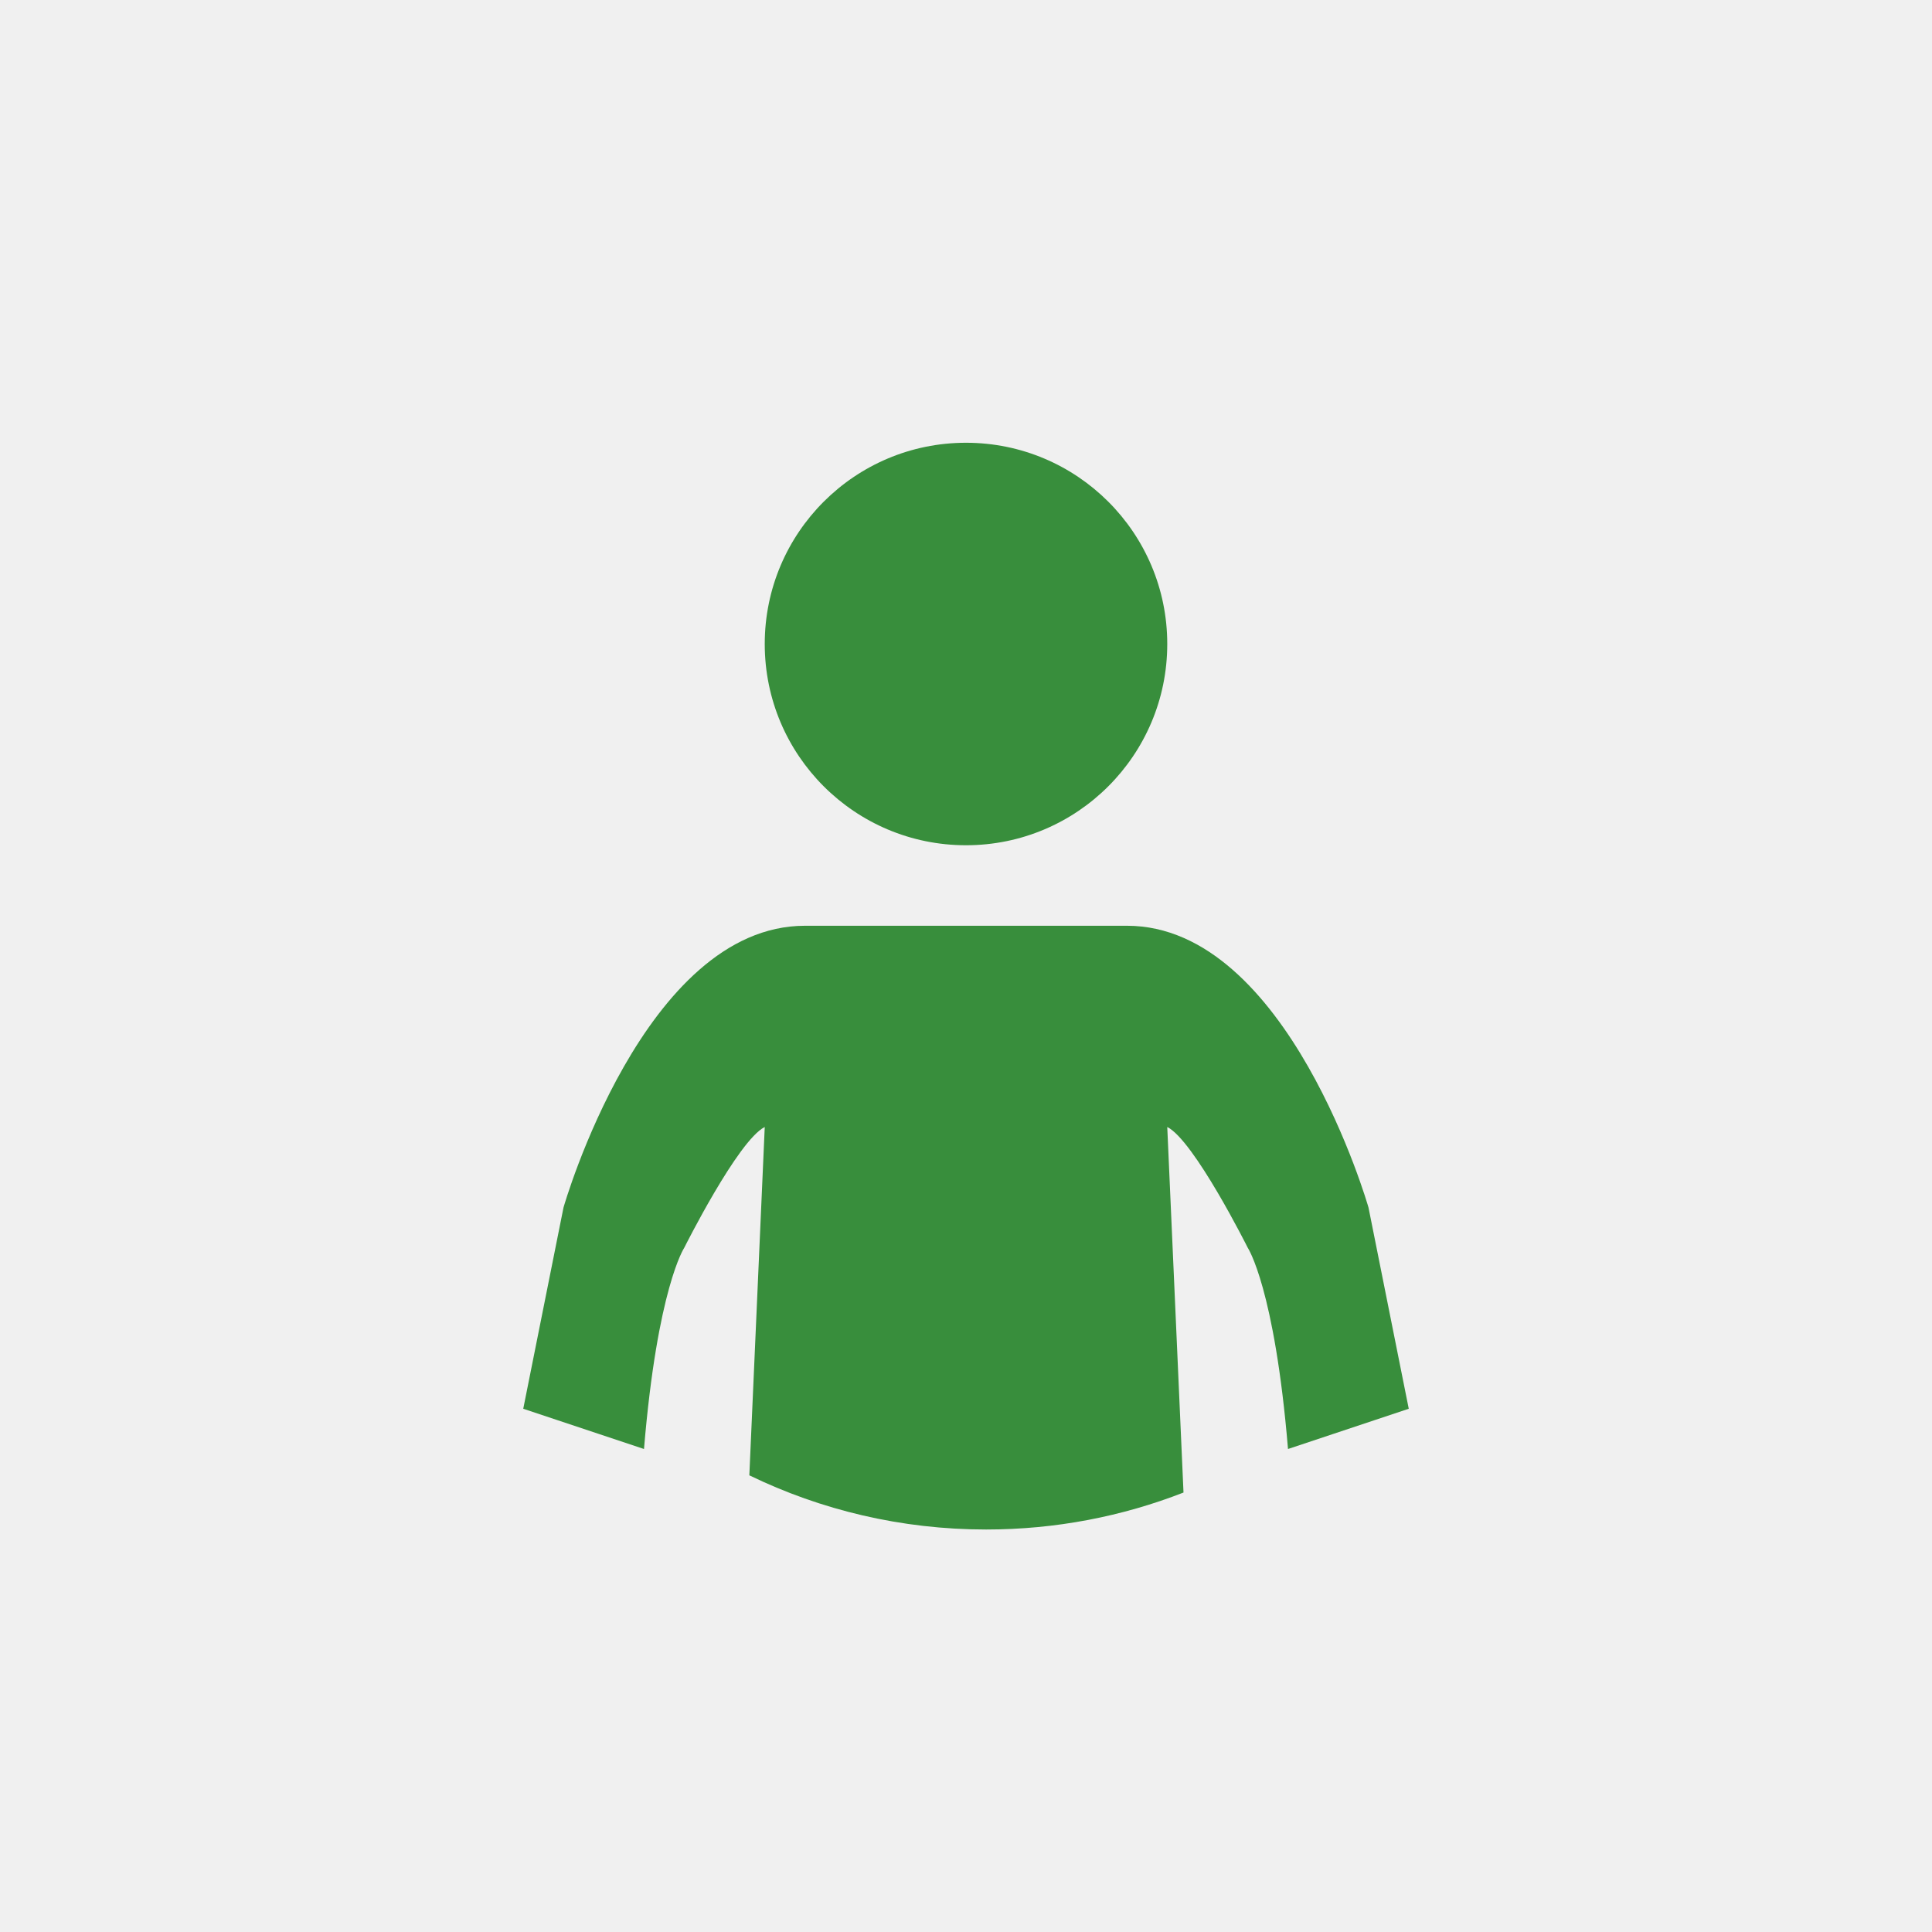
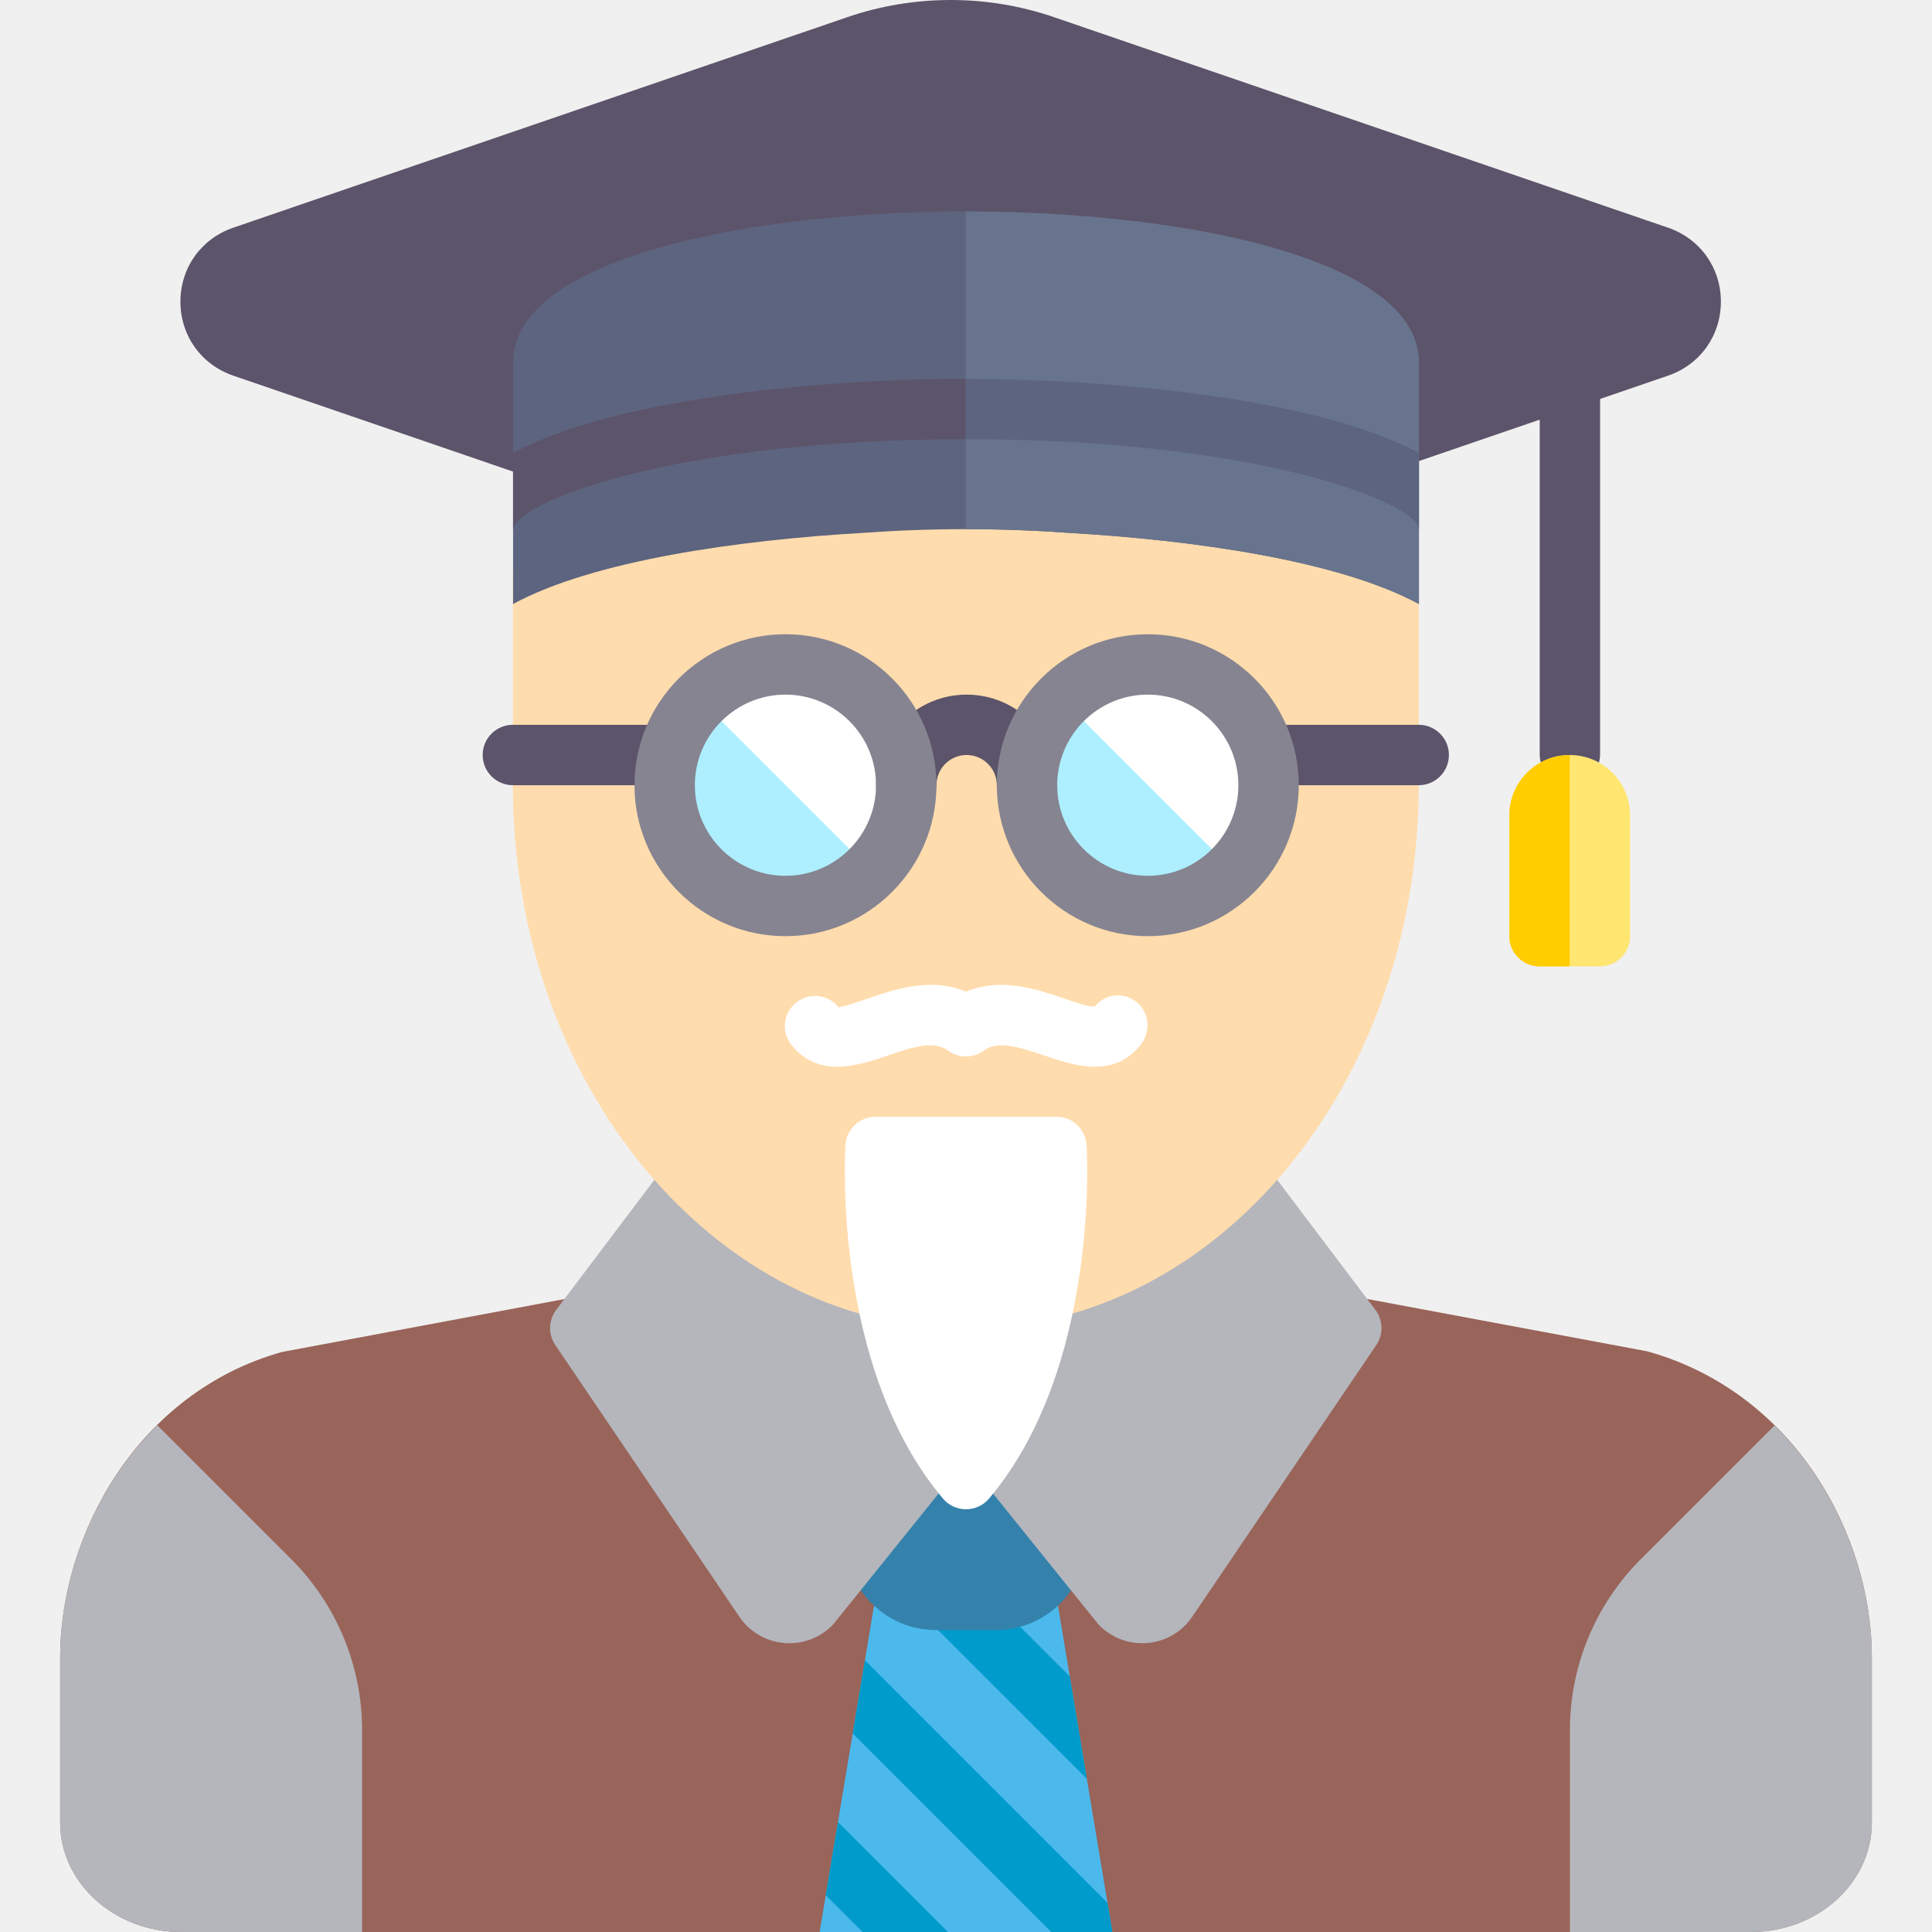
- <svg xmlns="http://www.w3.org/2000/svg" width="800px" height="800px" viewBox="0 0 76 76" version="1.1" baseProfile="full" enable-background="new 0 0 76.00 76.00" xml:space="preserve" fill="#000000">
-   <g id="SVGRepo_bgCarrier" stroke-width="0" />
-   <g id="SVGRepo_tracerCarrier" stroke-linecap="round" stroke-linejoin="round" />
-   <g id="SVGRepo_iconCarrier">
-     <path fill="#388E3C" fill-opacity="1" stroke-width="0.2" stroke-linejoin="round" d="M 38,17.417C 33.628,17.417 30.083,20.961 30.083,25.333C 30.083,29.706 33.628,33.25 38,33.25C 42.372,33.25 45.917,29.706 45.917,25.333C 45.917,20.961 42.372,17.417 38,17.417 Z M 30.083,44.333L 29.477,58.036C 32.293,59.401 35.453,60.167 38.792,60.167C 41.531,60.167 44.15,59.651 46.556,58.713L 45.917,44.333C 46.972,44.861 49.083,49.083 49.083,49.083C 49.083,49.083 50.139,50.667 50.667,57L 55.417,55.417L 53.833,47.5C 53.833,47.5 50.667,36.417 44.333,36.417L 31.667,36.417C 25.333,36.417 22.167,47.5 22.167,47.5L 20.583,55.417L 25.333,57C 25.861,50.667 26.917,49.083 26.917,49.083C 26.917,49.083 29.028,44.861 30.083,44.333 Z " />
+ <svg xmlns="http://www.w3.org/2000/svg" height="800px" width="800px" version="1.1" id="Layer_1" viewBox="0 0 511.872 511.872" xml:space="preserve">
+   <g>
+     <g>
+       <path style="fill:#996459;" d="M436.452,358.027l-75.047-14.023c-0.484-0.086-0.977-0.133-1.469-0.133h-208    c-0.492,0-0.984,0.047-1.469,0.133l-75.726,14.187c-38.609,10.813-58.805,48.844-58.805,80.828v43.836    c0,16,14.352,29.016,32,29.016h416c17.648,0,32-13.016,32-29.016v-43.836C495.936,407.035,475.741,369.004,436.452,358.027z" />
+     </g>
+     <g>
+       <path style="fill:#4BB9EC;" d="M294.712,511.871l-14.885-89.312c-0.641-3.859-3.977-6.688-7.891-6.688h-32    c-3.914,0-7.25,2.828-7.891,6.688l-14.885,89.312L294.712,511.871L294.712,511.871z" />
+     </g>
+     <g>
+       <path style="fill:#009BCA;" d="M239.936,415.871c-2.044,0-3.903,0.799-5.331,2.086l53.346,53.351l-4.525-27.151l-28.283-28.286    H239.936z" />
+     </g>
+     <g>
+       <path style="fill:#3482AC;" d="M287.882,376.019c-0.008-4.414-3.586-7.984-8-7.984h-40c-3.031,0-5.797,1.711-7.156,4.422l-8,16    c-0.563,1.117-0.852,2.352-0.844,3.609l0.055,15.812c0,13.227,10.766,23.992,24,23.992h16c13.234,0,24-10.766,24-24.016    L287.882,376.019z" />
+     </g>
+     <g>
+       <path style="fill:#B4B6BC;" d="M259.78,345.051l-71.945-40.164c-3.492-1.961-7.883-1.008-10.281,2.164l-30.195,40    c-2.063,2.734-2.164,6.477-0.242,9.305l48.773,71.992c2.688,3.961,6.961,6.492,11.719,6.945c0.516,0.047,1.031,0.07,1.539,0.07    c4.219,0,8.266-1.656,11.289-4.672c0.203-0.203,0.398-0.422,0.578-0.648l33.148-41.156c0.359-0.438,0.672-0.922,0.922-1.43    l7.945-15.836c0.563-1.109,0.852-2.344,0.852-3.586v-16C263.882,349.137,262.311,346.465,259.78,345.051z" />
+     </g>
+     <g>
+       <path style="fill:#B4B6BC;" d="M251.983,345.051l71.945-40.164c3.492-1.961,7.883-1.008,10.281,2.164l30.195,40    c2.063,2.734,2.164,6.477,0.242,9.305l-48.773,71.992c-2.688,3.961-6.961,6.492-11.719,6.945c-0.516,0.047-1.031,0.07-1.539,0.07    c-4.219,0-8.266-1.656-11.289-4.672c-0.203-0.203-0.398-0.422-0.578-0.648l-33.147-41.156c-0.359-0.438-0.672-0.922-0.922-1.43    l-7.945-15.836c-0.563-1.109-0.852-2.344-0.852-3.586v-16C247.882,349.137,249.452,346.465,251.983,345.051z" />
+     </g>
+     <g>
+       <path style="fill:#FFDCAD;" d="M367.882,152.035l-15.781-16c0,0-54.219-14.667-168.219,0l-48,16c0,11,0,17.55,0,56    c0,79.529,53.726,144,120,144s120-64.471,120-144c0-12.906,0-37.5,0-56C373.811,154.349,367.882,152.035,367.882,152.035z" />
+     </g>
+     <g>
+       <circle style="fill:#AEEFFF;" cx="207.717" cy="208.035" r="32" />
+     </g>
+     <g>
+       <path style="fill:#FFFFFF;" d="M207.936,176.035c-8.78,0-16.726,3.547-22.507,9.273l45.234,45.234    c5.727-5.782,9.273-13.727,9.273-22.507C239.936,190.362,225.61,176.035,207.936,176.035z" />
+     </g>
+     <g>
+       <circle style="fill:#AEEFFF;" cx="303.717" cy="208.035" r="32" />
+     </g>
+     <g>
+       <path style="fill:#FFFFFF;" d="M303.936,176.035c-8.78,0-16.726,3.547-22.507,9.273l45.234,45.234    c5.727-5.782,9.273-13.727,9.273-22.507C335.936,190.362,321.61,176.035,303.936,176.035z" />
+     </g>
+     <g>
+       <g>
+         <path style="fill:#5C546A;" d="M272.101,216.035c-4.422,0-8-3.578-8-8c0-4.414-3.586-8-8-8s-8,3.586-8,8c0,4.422-3.578,8-8,8     s-8-3.578-8-8c0-13.234,10.766-24,24-24c13.234,0,24,10.766,24,24C280.101,212.457,276.522,216.035,272.101,216.035z" />
+       </g>
+     </g>
+     <g>
+       <g>
+         <path style="fill:#5C546A;" d="M176.101,208.035h-40.219c-4.422,0-8-3.578-8-8s3.578-8,8-8h40.219c4.422,0,8,3.578,8,8     S180.522,208.035,176.101,208.035z" />
+       </g>
+     </g>
+     <g>
+       <g>
+         <path style="fill:#5C546A;" d="M375.882,208.035h-39.781c-4.422,0-8-3.578-8-8s3.578-8,8-8h39.781c4.422,0,8,3.578,8,8     S380.304,208.035,375.882,208.035z" />
+       </g>
+     </g>
+     <g>
+       <g>
+         <path style="fill:#868491;" d="M208.101,248.035c-22.055,0-40-17.945-40-40s17.945-40,40-40s40,17.945,40,40     S230.155,248.035,208.101,248.035z M208.101,184.035c-13.234,0-24,10.766-24,24s10.766,24,24,24s24-10.766,24-24     C232.101,194.801,221.335,184.035,208.101,184.035z" />
+       </g>
+     </g>
+     <g>
+       <g>
+         <path style="fill:#868491;" d="M304.101,248.035c-22.055,0-40-17.945-40-40s17.945-40,40-40s40,17.945,40,40     S326.155,248.035,304.101,248.035z M304.101,184.035c-13.234,0-24,10.766-24,24s10.766,24,24,24s24-10.766,24-24     C328.1,194.801,317.335,184.035,304.101,184.035z" />
+       </g>
+     </g>
+     <g>
+       <g>
+         <path style="fill:#FFFFFF;" d="M221.827,282.629c-4.336,0-8.594-1.406-12.102-5.711c-2.781-3.43-2.266-8.469,1.164-11.258     c3.438-2.781,8.469-2.266,11.258,1.164c0.828,0.125,5.125-1.367,7.914-2.32c8.367-2.852,19.828-6.766,30.516,0.852     c3.602,2.563,4.438,7.555,1.875,11.156c-2.563,3.586-7.555,4.43-11.156,1.875c-3.727-2.664-8.562-1.297-16.078,1.266     C231.233,281.012,226.491,282.629,221.827,282.629z" />
+       </g>
+     </g>
+     <g>
+       <g>
+         <path style="fill:#FFFFFF;" d="M290.046,282.629c-4.656,0-9.406-1.617-13.391-2.977c-7.523-2.555-12.359-3.93-16.078-1.266     c-3.594,2.57-8.594,1.719-11.156-1.875c-2.563-3.602-1.727-8.594,1.875-11.156c10.672-7.602,22.148-3.703,30.516-0.852     c2.789,0.953,6.992,2.461,8.328,2.102c2.781-3.422,7.609-3.836,11.047-1.055c3.43,2.781,3.742,7.93,0.961,11.359     C298.647,281.223,294.382,282.629,290.046,282.629z" />
+       </g>
+     </g>
+     <g>
+       <path style="fill:#FFFFFF;" d="M287.874,303.371c-0.266-4.219-3.758-7.5-7.984-7.5h-47.906c-4.227,0-7.719,3.281-7.984,7.5    c-0.148,2.391-3.359,59,25.82,93.656c1.516,1.805,3.758,2.844,6.117,2.844s4.602-1.039,6.117-2.844    C291.233,362.371,288.022,305.762,287.874,303.371z" />
+     </g>
+     <g>
+       <g>
+         <path style="fill:#5C546A;" d="M415.936,207.871c-4.422,0-8-3.578-8-8v-95.383c0-4.422,3.578-8,8-8s8,3.578,8,8v95.383     C423.936,204.293,420.358,207.871,415.936,207.871z" />
+       </g>
+     </g>
+     <g>
+       <path style="fill:#5C546A;" d="M441.936,60.324L279.21,4.535c-17.617-6.047-37.047-6.047-54.68,0L61.804,60.324    c-8.508,2.922-14,10.609-14,19.602s5.492,16.68,14,19.602l79.57,27.281c0.836,0.281,1.711,0.43,2.594,0.43c0.031,0,0.07,0,0.102,0    l223.969-2.797c0.844-0.008,1.688-0.156,2.492-0.43l71.406-24.484c8.508-2.922,14-10.609,14-19.602S450.444,63.246,441.936,60.324    z" />
+     </g>
+     <g>
+       <g>
+         <path style="fill:#5D647F;" d="M228.498,141.195c8.483-0.616,17.577-0.996,27.439-0.996c9.862,0,18.956,0.379,27.439,0.996     c32.577,1.882,71.284,7.267,92.561,18.84v-64c0-27.484-62.203-40-120-40s-120,12.516-120,40v64     C157.214,148.461,195.92,143.077,228.498,141.195z" />
+       </g>
+       <g>
+         <path style="fill:#5C546A;" d="M255.936,100.363c-34.716,0-92.229,4.566-120,19.672v20.328c0-6.969,42.055-24,120-24     s120,17.031,120,24v-20.328C348.166,104.93,290.653,100.363,255.936,100.363z" />
+       </g>
+       <g>
+         <path style="fill:#68748D;" d="M255.936,56.035c-0.018,0-0.037,0.001-0.055,0.001V140.2c0.019,0,0.036-0.001,0.055-0.001     c9.862,0,18.956,0.379,27.439,0.996c32.577,1.882,71.284,7.267,92.561,18.84v-64C375.936,68.551,313.733,56.035,255.936,56.035z" />
+       </g>
+       <g>
+         <path style="fill:#5D647F;" d="M255.882,100.364v16c0.019,0,0.036-0.001,0.055-0.001c77.945,0,120,17.031,120,24v-20.328     c-27.771-15.105-85.284-19.672-120-19.672C255.919,100.363,255.899,100.364,255.882,100.364z" />
+       </g>
+     </g>
+     <g>
+       <path style="fill:#FFE671;" d="M423.882,256.035h-16c-4.418,0-8-3.582-8-8v-32c0-8.837,7.163-16,16-16l0,0c8.837,0,16,7.163,16,16    v32C431.882,252.453,428.3,256.035,423.882,256.035z" />
+     </g>
+     <g>
+       <path style="fill:#FFCD00;" d="M399.882,216.035v32c0,4.418,3.582,8,8,8h8v-56C407.045,200.035,399.882,207.198,399.882,216.035z" />
+     </g>
+     <g>
+       <path style="fill:#B4B6BC;" d="M95.938,458.382c0-16.974-6.743-33.252-18.745-45.255L41.667,377.6    c-16.948,16.802-25.73,40.394-25.73,61.419v43.836c0,16,14.352,29.016,32,29.016h48.002v-53.489H95.938z" />
+     </g>
+     <g>
+       <path style="fill:#B4B6BC;" d="M470.136,377.676l-35.451,35.452c-12.003,12.002-18.746,28.281-18.746,45.255v53.489h47.998    c17.648,0,32-13.016,32-29.016V439.02C495.936,418.045,487.194,394.516,470.136,377.676z" />
+     </g>
+     <g>
+       <polygon style="fill:#009BCA;" points="229.159,439.882 225.926,459.275 278.517,511.871 294.712,511.871 293.427,504.156   " />
+     </g>
+     <g>
+       <polygon style="fill:#009BCA;" points="218.784,502.132 228.522,511.871 251.147,511.871 222.016,482.739   " />
+     </g>
  </g>
</svg>
